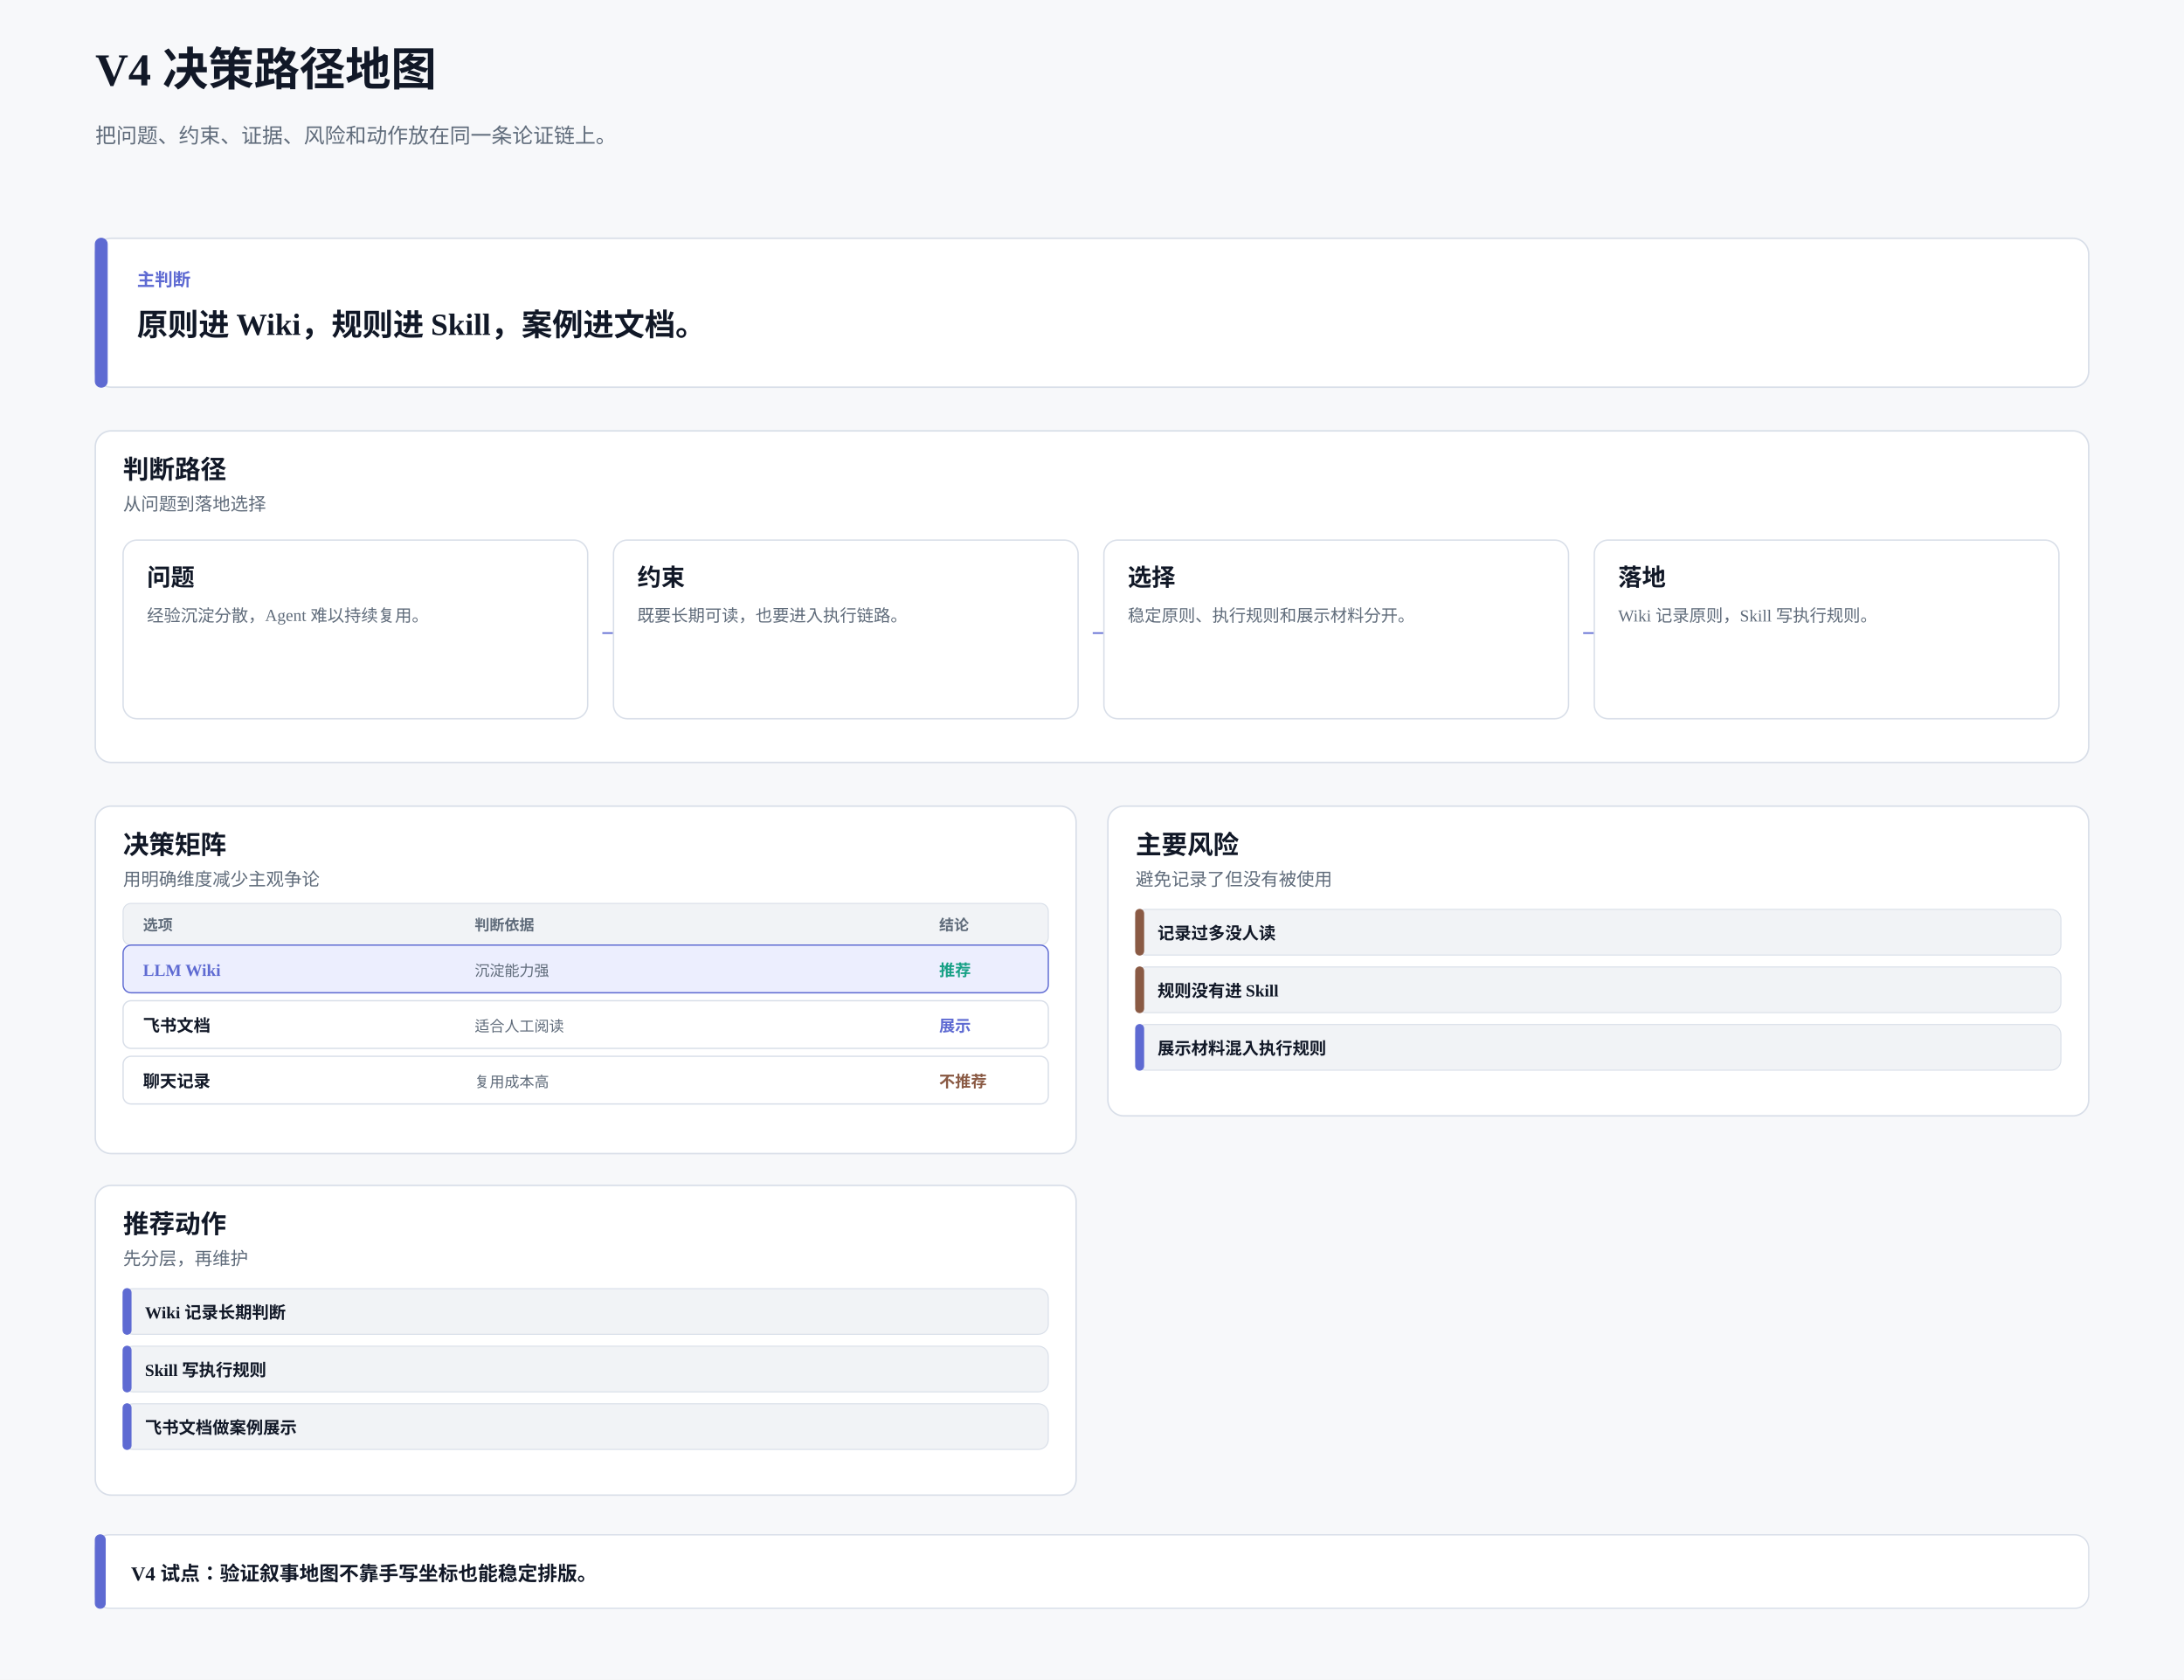
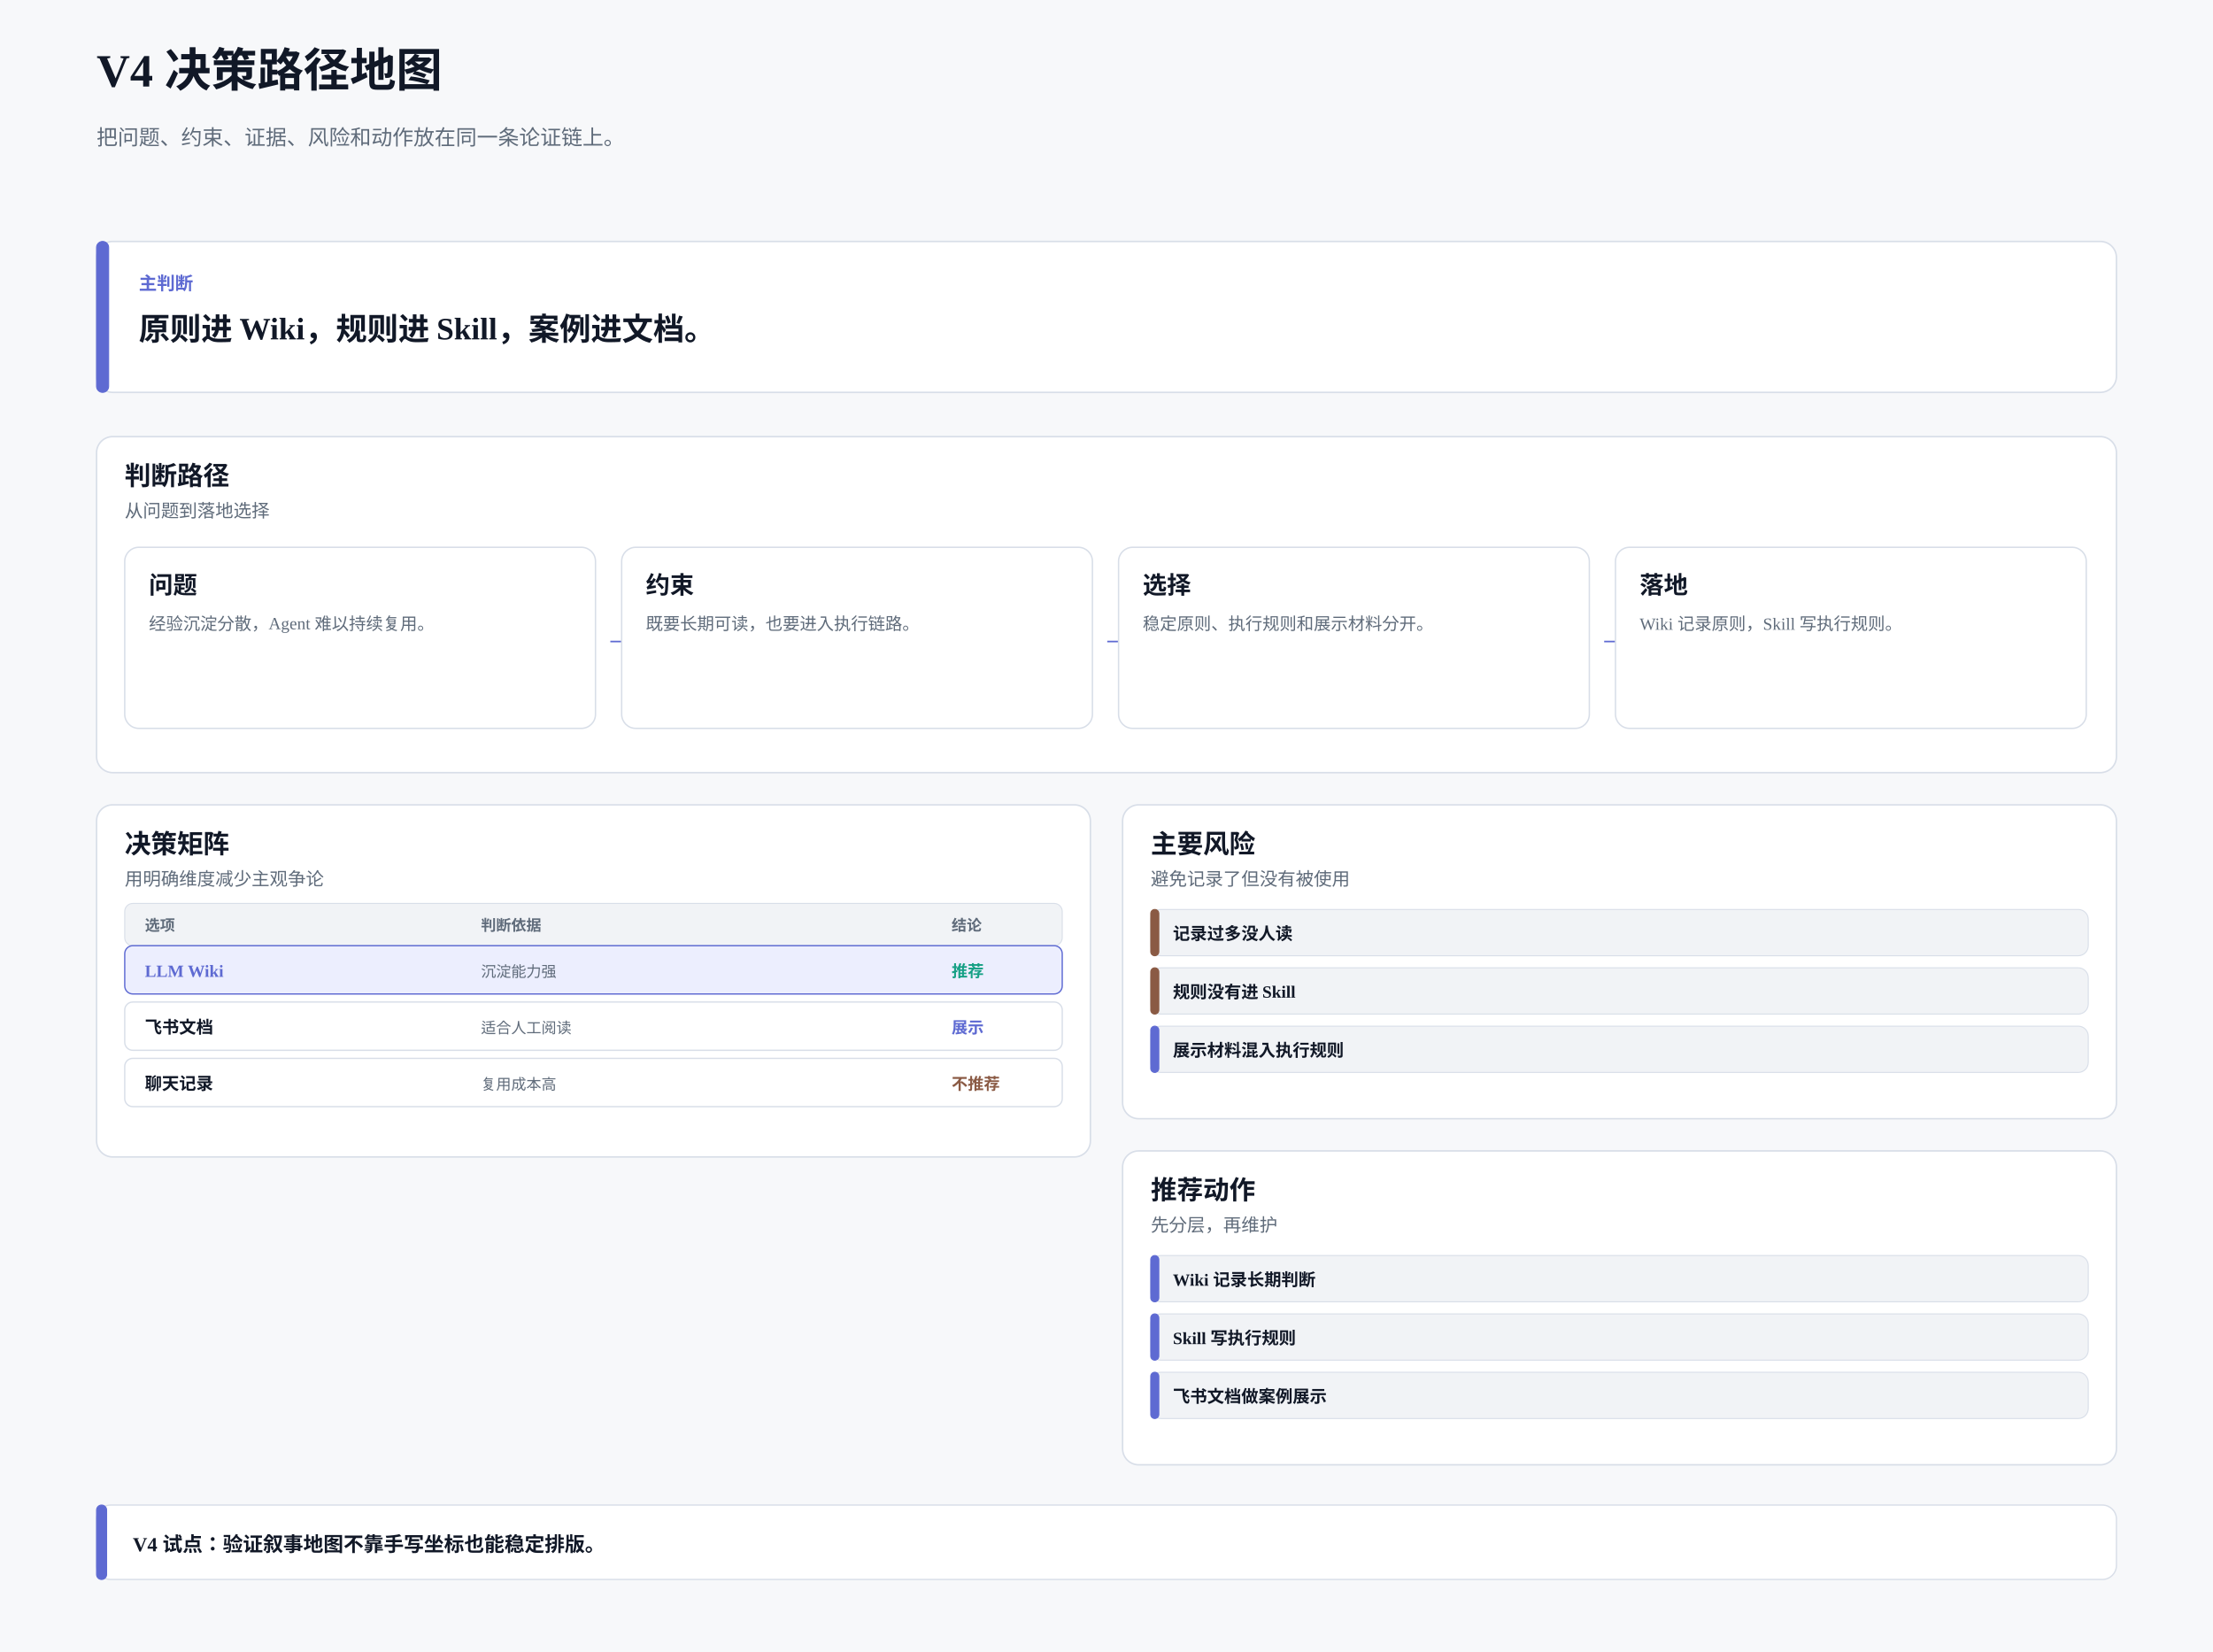
- <svg xmlns="http://www.w3.org/2000/svg" width="2200" height="1692" viewBox="0 0 2200 1692" data-layout-engine="v4" data-expression-mode="narrative-map">
-   <rect x="0" y="0" width="2200" height="1692" rx="0" fill="#F7F8FA" stroke="#F7F8FA" stroke-width="0" />
+ <svg xmlns="http://www.w3.org/2000/svg" width="2200" height="1642" viewBox="0 0 2200 1642" data-layout-engine="v4" data-expression-mode="narrative-map">
+   <rect x="0" y="0" width="2200" height="1642" rx="0" fill="#F7F8FA" stroke="#F7F8FA" stroke-width="0" />
  <g>
-     <text x="96" y="86" font-size="46" fill="#111827" font-weight="700">
-       <tspan x="96" dy="0">V4 决策路径地图</tspan>
-     </text>
-     <text x="96" y="144" font-size="21" fill="#5F6B7A" font-weight="500">
-       <tspan x="96" dy="0">把问题、约束、证据、风险和动作放在同一条论证链上。</tspan>
-     </text>
-     <rect x="96" y="240" width="2008" height="150" rx="16" fill="#FFFFFF" stroke="#D8DEE8" stroke-width="1.5" />
-     <rect x="96" y="240" width="12" height="150" rx="6" fill="#5E6AD2" stroke="#5E6AD2" stroke-width="1" />
-     <text x="138" y="288" font-size="18" fill="#5E6AD2" font-weight="700">
-       <tspan x="138" dy="0">主判断</tspan>
-     </text>
-     <text x="138" y="338" font-size="31" fill="#111827" font-weight="700">
-       <tspan x="138" dy="0">原则进 Wiki，规则进 Skill，案例进文档。</tspan>
-     </text>
-     <rect x="96" y="434" width="2008" height="334" rx="16" fill="#FFFFFF" stroke="#D8DEE8" stroke-width="1.5" />
-     <text x="124" y="482" font-size="26" fill="#111827" font-weight="700">
-       <tspan x="124" dy="0">判断路径</tspan>
-     </text>
-     <text x="124" y="514" font-size="18" fill="#5F6B7A" font-weight="500">
-       <tspan x="124" dy="0">从问题到落地选择</tspan>
-     </text>
-     <rect x="124" y="544" width="468" height="180" rx="14" fill="#FFFFFF" stroke="#D8DEE8" stroke-width="1.4" />
-     <text x="148" y="590" font-size="24" fill="#111827" font-weight="700">
-       <tspan x="148" dy="0">问题</tspan>
-     </text>
-     <text x="148" y="626" font-size="17" fill="#5F6B7A" font-weight="500">
-       <tspan x="148" dy="0">经验沉淀分散，Agent 难以持续复用。</tspan>
-     </text>
-     <text x="599" y="644" font-size="38" fill="#5E6AD2" font-weight="700">
-       <tspan x="599" dy="0">→</tspan>
-     </text>
-     <rect x="618" y="544" width="468" height="180" rx="14" fill="#FFFFFF" stroke="#D8DEE8" stroke-width="1.4" />
-     <text x="642" y="590" font-size="24" fill="#111827" font-weight="700">
-       <tspan x="642" dy="0">约束</tspan>
-     </text>
-     <text x="642" y="626" font-size="17" fill="#5F6B7A" font-weight="500">
-       <tspan x="642" dy="0">既要长期可读，也要进入执行链路。</tspan>
-     </text>
-     <text x="1093" y="644" font-size="38" fill="#5E6AD2" font-weight="700">
-       <tspan x="1093" dy="0">→</tspan>
-     </text>
-     <rect x="1112" y="544" width="468" height="180" rx="14" fill="#FFFFFF" stroke="#D8DEE8" stroke-width="1.4" />
-     <text x="1136" y="590" font-size="24" fill="#111827" font-weight="700">
-       <tspan x="1136" dy="0">选择</tspan>
-     </text>
-     <text x="1136" y="626" font-size="17" fill="#5F6B7A" font-weight="500">
-       <tspan x="1136" dy="0">稳定原则、执行规则和展示材料分开。</tspan>
-     </text>
-     <text x="1587" y="644" font-size="38" fill="#5E6AD2" font-weight="700">
-       <tspan x="1587" dy="0">→</tspan>
-     </text>
-     <rect x="1606" y="544" width="468" height="180" rx="14" fill="#FFFFFF" stroke="#D8DEE8" stroke-width="1.4" />
-     <text x="1630" y="590" font-size="24" fill="#111827" font-weight="700">
-       <tspan x="1630" dy="0">落地</tspan>
-     </text>
-     <text x="1630" y="626" font-size="17" fill="#5F6B7A" font-weight="500">
-       <tspan x="1630" dy="0">Wiki 记录原则，Skill 写执行规则。</tspan>
-     </text>
-     <rect x="96" y="812" width="988" height="350" rx="16" fill="#FFFFFF" stroke="#D8DEE8" stroke-width="1.5" />
-     <text x="124" y="860" font-size="26" fill="#111827" font-weight="700">
-       <tspan x="124" dy="0">决策矩阵</tspan>
-     </text>
-     <text x="124" y="892" font-size="18" fill="#5F6B7A" font-weight="500">
-       <tspan x="124" dy="0">用明确维度减少主观争论</tspan>
-     </text>
-     <rect x="124" y="910" width="932" height="42" rx="8" fill="#F1F3F6" stroke="#D8DEE8" stroke-width="1" />
-     <text x="144" y="937" font-size="15" fill="#5F6B7A" font-weight="700">
-       <tspan x="144" dy="0">选项</tspan>
-     </text>
-     <text x="478.16" y="937" font-size="15" fill="#5F6B7A" font-weight="700">
-       <tspan x="478.16" dy="0">判断依据</tspan>
-     </text>
-     <text x="946" y="937" font-size="15" fill="#5F6B7A" font-weight="700">
-       <tspan x="946" dy="0">结论</tspan>
-     </text>
-     <rect x="124" y="952" width="932" height="48" rx="8" fill="#ECEEFE" stroke="#5E6AD2" stroke-width="1.3" />
-     <text x="144" y="983" font-size="17" fill="#5E6AD2" font-weight="700">
-       <tspan x="144" dy="0">LLM Wiki</tspan>
-     </text>
-     <text x="478.16" y="983" font-size="15" fill="#5F6B7A" font-weight="500">
-       <tspan x="478.16" dy="0">沉淀能力强</tspan>
-     </text>
-     <text x="946" y="983" font-size="16" fill="#16A085" font-weight="700">
-       <tspan x="946" dy="0">推荐</tspan>
-     </text>
-     <rect x="124" y="1008" width="932" height="48" rx="8" fill="#FFFFFF" stroke="#D8DEE8" stroke-width="1.3" />
-     <text x="144" y="1039" font-size="17" fill="#111827" font-weight="700">
-       <tspan x="144" dy="0">飞书文档</tspan>
-     </text>
-     <text x="478.16" y="1039" font-size="15" fill="#5F6B7A" font-weight="500">
-       <tspan x="478.16" dy="0">适合人工阅读</tspan>
-     </text>
-     <text x="946" y="1039" font-size="16" fill="#5E6AD2" font-weight="700">
-       <tspan x="946" dy="0">展示</tspan>
-     </text>
-     <rect x="124" y="1064" width="932" height="48" rx="8" fill="#FFFFFF" stroke="#D8DEE8" stroke-width="1.3" />
-     <text x="144" y="1095" font-size="17" fill="#111827" font-weight="700">
-       <tspan x="144" dy="0">聊天记录</tspan>
-     </text>
-     <text x="478.16" y="1095" font-size="15" fill="#5F6B7A" font-weight="500">
-       <tspan x="478.16" dy="0">复用成本高</tspan>
-     </text>
-     <text x="946" y="1095" font-size="16" fill="#8A5A44" font-weight="700">
-       <tspan x="946" dy="0">不推荐</tspan>
-     </text>
-     <rect x="1116" y="812" width="988" height="312" rx="16" fill="#FFFFFF" stroke="#D8DEE8" stroke-width="1.5" />
-     <text x="1144" y="860" font-size="26" fill="#111827" font-weight="700">
-       <tspan x="1144" dy="0">主要风险</tspan>
-     </text>
-     <text x="1144" y="892" font-size="18" fill="#5F6B7A" font-weight="500">
-       <tspan x="1144" dy="0">避免记录了但没有被使用</tspan>
-     </text>
-     <rect x="1144" y="916" width="932" height="46" rx="10" fill="#F1F3F6" stroke="#D8DEE8" stroke-width="1" data-v4-list-row="主要风险-0" data-has-note="false" />
-     <rect x="1144" y="916" width="8" height="46" rx="4" fill="#8A5A44" stroke="#8A5A44" stroke-width="1" />
-     <text x="1166" y="946" font-size="17" fill="#111827" font-weight="700">
-       <tspan x="1166" dy="0">记录过多没人读</tspan>
-     </text>
-     <rect x="1144" y="974" width="932" height="46" rx="10" fill="#F1F3F6" stroke="#D8DEE8" stroke-width="1" data-v4-list-row="主要风险-1" data-has-note="false" />
-     <rect x="1144" y="974" width="8" height="46" rx="4" fill="#8A5A44" stroke="#8A5A44" stroke-width="1" />
-     <text x="1166" y="1004" font-size="17" fill="#111827" font-weight="700">
-       <tspan x="1166" dy="0">规则没有进 Skill</tspan>
-     </text>
-     <rect x="1144" y="1032" width="932" height="46" rx="10" fill="#F1F3F6" stroke="#D8DEE8" stroke-width="1" data-v4-list-row="主要风险-2" data-has-note="false" />
-     <rect x="1144" y="1032" width="8" height="46" rx="4" fill="#5E6AD2" stroke="#5E6AD2" stroke-width="1" />
-     <text x="1166" y="1062" font-size="17" fill="#111827" font-weight="700">
-       <tspan x="1166" dy="0">展示材料混入执行规则</tspan>
-     </text>
-     <rect x="96" y="1194" width="988" height="312" rx="16" fill="#FFFFFF" stroke="#D8DEE8" stroke-width="1.5" />
-     <text x="124" y="1242" font-size="26" fill="#111827" font-weight="700">
-       <tspan x="124" dy="0">推荐动作</tspan>
-     </text>
-     <text x="124" y="1274" font-size="18" fill="#5F6B7A" font-weight="500">
-       <tspan x="124" dy="0">先分层，再维护</tspan>
-     </text>
-     <rect x="124" y="1298" width="932" height="46" rx="10" fill="#F1F3F6" stroke="#D8DEE8" stroke-width="1" data-v4-list-row="推荐动作-0" data-has-note="false" />
-     <rect x="124" y="1298" width="8" height="46" rx="4" fill="#5E6AD2" stroke="#5E6AD2" stroke-width="1" />
-     <text x="146" y="1328" font-size="17" fill="#111827" font-weight="700">
-       <tspan x="146" dy="0">Wiki 记录长期判断</tspan>
-     </text>
-     <rect x="124" y="1356" width="932" height="46" rx="10" fill="#F1F3F6" stroke="#D8DEE8" stroke-width="1" data-v4-list-row="推荐动作-1" data-has-note="false" />
-     <rect x="124" y="1356" width="8" height="46" rx="4" fill="#5E6AD2" stroke="#5E6AD2" stroke-width="1" />
-     <text x="146" y="1386" font-size="17" fill="#111827" font-weight="700">
-       <tspan x="146" dy="0">Skill 写执行规则</tspan>
-     </text>
-     <rect x="124" y="1414" width="932" height="46" rx="10" fill="#F1F3F6" stroke="#D8DEE8" stroke-width="1" data-v4-list-row="推荐动作-2" data-has-note="false" />
-     <rect x="124" y="1414" width="8" height="46" rx="4" fill="#5E6AD2" stroke="#5E6AD2" stroke-width="1" />
-     <text x="146" y="1444" font-size="17" fill="#111827" font-weight="700">
-       <tspan x="146" dy="0">飞书文档做案例展示</tspan>
-     </text>
-     <rect x="96" y="1546" width="2008" height="74" rx="14" fill="#FFFFFF" stroke="#D8DEE8" stroke-width="1.3" />
-     <rect x="96" y="1546" width="10" height="74" rx="5" fill="#5E6AD2" stroke="#5E6AD2" stroke-width="1" />
-     <text x="132" y="1592" font-size="20" fill="#111827" font-weight="700">
-       <tspan x="132" dy="0">V4 试点：验证叙事地图不靠手写坐标也能稳定排版。</tspan>
-     </text>
+     <g data-v43-block="title" data-block-type="title" data-x="96" data-y="40" data-width="2008" data-height="200" data-column="full">
+       <text x="96" y="86" font-size="46" fill="#111827" font-weight="700">
+         <tspan x="96" dy="0">V4 决策路径地图</tspan>
+       </text>
+       <text x="96" y="144" font-size="21" fill="#5F6B7A" font-weight="500">
+         <tspan x="96" dy="0">把问题、约束、证据、风险和动作放在同一条论证链上。</tspan>
+       </text>
+     </g>
+     <g data-v43-block="statement" data-block-type="statement" data-x="96" data-y="240" data-width="2008" data-height="150" data-column="full">
+       <rect x="96" y="240" width="2008" height="150" rx="16" fill="#FFFFFF" stroke="#D8DEE8" stroke-width="1.5" />
+       <rect x="96" y="240" width="12" height="150" rx="6" fill="#5E6AD2" stroke="#5E6AD2" stroke-width="1" />
+       <text x="138" y="288" font-size="18" fill="#5E6AD2" font-weight="700">
+         <tspan x="138" dy="0">主判断</tspan>
+       </text>
+       <text x="138" y="338" font-size="31" fill="#111827" font-weight="700">
+         <tspan x="138" dy="0">原则进 Wiki，规则进 Skill，案例进文档。</tspan>
+       </text>
+     </g>
+     <g data-v43-block="narrative-chain-1" data-block-type="narrative-chain" data-x="96" data-y="434" data-width="2008" data-height="334" data-column="full">
+       <rect x="96" y="434" width="2008" height="334" rx="16" fill="#FFFFFF" stroke="#D8DEE8" stroke-width="1.5" />
+       <text x="124" y="482" font-size="26" fill="#111827" font-weight="700">
+         <tspan x="124" dy="0">判断路径</tspan>
+       </text>
+       <text x="124" y="514" font-size="18" fill="#5F6B7A" font-weight="500">
+         <tspan x="124" dy="0">从问题到落地选择</tspan>
+       </text>
+       <rect x="124" y="544" width="468" height="180" rx="14" fill="#FFFFFF" stroke="#D8DEE8" stroke-width="1.4" />
+       <text x="148" y="590" font-size="24" fill="#111827" font-weight="700">
+         <tspan x="148" dy="0">问题</tspan>
+       </text>
+       <text x="148" y="626" font-size="17" fill="#5F6B7A" font-weight="500">
+         <tspan x="148" dy="0">经验沉淀分散，Agent 难以持续复用。</tspan>
+       </text>
+       <text x="599" y="644" font-size="38" fill="#5E6AD2" font-weight="700">
+         <tspan x="599" dy="0">→</tspan>
+       </text>
+       <rect x="618" y="544" width="468" height="180" rx="14" fill="#FFFFFF" stroke="#D8DEE8" stroke-width="1.4" />
+       <text x="642" y="590" font-size="24" fill="#111827" font-weight="700">
+         <tspan x="642" dy="0">约束</tspan>
+       </text>
+       <text x="642" y="626" font-size="17" fill="#5F6B7A" font-weight="500">
+         <tspan x="642" dy="0">既要长期可读，也要进入执行链路。</tspan>
+       </text>
+       <text x="1093" y="644" font-size="38" fill="#5E6AD2" font-weight="700">
+         <tspan x="1093" dy="0">→</tspan>
+       </text>
+       <rect x="1112" y="544" width="468" height="180" rx="14" fill="#FFFFFF" stroke="#D8DEE8" stroke-width="1.4" />
+       <text x="1136" y="590" font-size="24" fill="#111827" font-weight="700">
+         <tspan x="1136" dy="0">选择</tspan>
+       </text>
+       <text x="1136" y="626" font-size="17" fill="#5F6B7A" font-weight="500">
+         <tspan x="1136" dy="0">稳定原则、执行规则和展示材料分开。</tspan>
+       </text>
+       <text x="1587" y="644" font-size="38" fill="#5E6AD2" font-weight="700">
+         <tspan x="1587" dy="0">→</tspan>
+       </text>
+       <rect x="1606" y="544" width="468" height="180" rx="14" fill="#FFFFFF" stroke="#D8DEE8" stroke-width="1.4" />
+       <text x="1630" y="590" font-size="24" fill="#111827" font-weight="700">
+         <tspan x="1630" dy="0">落地</tspan>
+       </text>
+       <text x="1630" y="626" font-size="17" fill="#5F6B7A" font-weight="500">
+         <tspan x="1630" dy="0">Wiki 记录原则，Skill 写执行规则。</tspan>
+       </text>
+     </g>
+     <g data-v43-block="decision-matrix-2" data-block-type="decision-matrix" data-x="96" data-y="800" data-width="988" data-height="350" data-column="left">
+       <rect x="96" y="800" width="988" height="350" rx="16" fill="#FFFFFF" stroke="#D8DEE8" stroke-width="1.5" />
+       <text x="124" y="848" font-size="26" fill="#111827" font-weight="700">
+         <tspan x="124" dy="0">决策矩阵</tspan>
+       </text>
+       <text x="124" y="880" font-size="18" fill="#5F6B7A" font-weight="500">
+         <tspan x="124" dy="0">用明确维度减少主观争论</tspan>
+       </text>
+       <rect x="124" y="898" width="932" height="42" rx="8" fill="#F1F3F6" stroke="#D8DEE8" stroke-width="1" />
+       <text x="144" y="925" font-size="15" fill="#5F6B7A" font-weight="700">
+         <tspan x="144" dy="0">选项</tspan>
+       </text>
+       <text x="478.16" y="925" font-size="15" fill="#5F6B7A" font-weight="700">
+         <tspan x="478.16" dy="0">判断依据</tspan>
+       </text>
+       <text x="946" y="925" font-size="15" fill="#5F6B7A" font-weight="700">
+         <tspan x="946" dy="0">结论</tspan>
+       </text>
+       <rect x="124" y="940" width="932" height="48" rx="8" fill="#ECEEFE" stroke="#5E6AD2" stroke-width="1.3" />
+       <text x="144" y="971" font-size="17" fill="#5E6AD2" font-weight="700">
+         <tspan x="144" dy="0">LLM Wiki</tspan>
+       </text>
+       <text x="478.16" y="971" font-size="15" fill="#5F6B7A" font-weight="500">
+         <tspan x="478.16" dy="0">沉淀能力强</tspan>
+       </text>
+       <text x="946" y="971" font-size="16" fill="#16A085" font-weight="700">
+         <tspan x="946" dy="0">推荐</tspan>
+       </text>
+       <rect x="124" y="996" width="932" height="48" rx="8" fill="#FFFFFF" stroke="#D8DEE8" stroke-width="1.3" />
+       <text x="144" y="1027" font-size="17" fill="#111827" font-weight="700">
+         <tspan x="144" dy="0">飞书文档</tspan>
+       </text>
+       <text x="478.16" y="1027" font-size="15" fill="#5F6B7A" font-weight="500">
+         <tspan x="478.16" dy="0">适合人工阅读</tspan>
+       </text>
+       <text x="946" y="1027" font-size="16" fill="#5E6AD2" font-weight="700">
+         <tspan x="946" dy="0">展示</tspan>
+       </text>
+       <rect x="124" y="1052" width="932" height="48" rx="8" fill="#FFFFFF" stroke="#D8DEE8" stroke-width="1.3" />
+       <text x="144" y="1083" font-size="17" fill="#111827" font-weight="700">
+         <tspan x="144" dy="0">聊天记录</tspan>
+       </text>
+       <text x="478.16" y="1083" font-size="15" fill="#5F6B7A" font-weight="500">
+         <tspan x="478.16" dy="0">复用成本高</tspan>
+       </text>
+       <text x="946" y="1083" font-size="16" fill="#8A5A44" font-weight="700">
+         <tspan x="946" dy="0">不推荐</tspan>
+       </text>
+     </g>
+     <g data-v43-block="risk-list-3" data-block-type="risk-list" data-x="1116" data-y="800" data-width="988" data-height="312" data-column="right">
+       <rect x="1116" y="800" width="988" height="312" rx="16" fill="#FFFFFF" stroke="#D8DEE8" stroke-width="1.5" />
+       <text x="1144" y="848" font-size="26" fill="#111827" font-weight="700">
+         <tspan x="1144" dy="0">主要风险</tspan>
+       </text>
+       <text x="1144" y="880" font-size="18" fill="#5F6B7A" font-weight="500">
+         <tspan x="1144" dy="0">避免记录了但没有被使用</tspan>
+       </text>
+       <rect x="1144" y="904" width="932" height="46" rx="10" fill="#F1F3F6" stroke="#D8DEE8" stroke-width="1" data-v4-list-row="主要风险-0" data-has-note="false" />
+       <rect x="1144" y="904" width="8" height="46" rx="4" fill="#8A5A44" stroke="#8A5A44" stroke-width="1" />
+       <text x="1166" y="934" font-size="17" fill="#111827" font-weight="700">
+         <tspan x="1166" dy="0">记录过多没人读</tspan>
+       </text>
+       <rect x="1144" y="962" width="932" height="46" rx="10" fill="#F1F3F6" stroke="#D8DEE8" stroke-width="1" data-v4-list-row="主要风险-1" data-has-note="false" />
+       <rect x="1144" y="962" width="8" height="46" rx="4" fill="#8A5A44" stroke="#8A5A44" stroke-width="1" />
+       <text x="1166" y="992" font-size="17" fill="#111827" font-weight="700">
+         <tspan x="1166" dy="0">规则没有进 Skill</tspan>
+       </text>
+       <rect x="1144" y="1020" width="932" height="46" rx="10" fill="#F1F3F6" stroke="#D8DEE8" stroke-width="1" data-v4-list-row="主要风险-2" data-has-note="false" />
+       <rect x="1144" y="1020" width="8" height="46" rx="4" fill="#5E6AD2" stroke="#5E6AD2" stroke-width="1" />
+       <text x="1166" y="1050" font-size="17" fill="#111827" font-weight="700">
+         <tspan x="1166" dy="0">展示材料混入执行规则</tspan>
+       </text>
+     </g>
+     <g data-v43-block="action-list-4" data-block-type="action-list" data-x="1116" data-y="1144" data-width="988" data-height="312" data-column="right">
+       <rect x="1116" y="1144" width="988" height="312" rx="16" fill="#FFFFFF" stroke="#D8DEE8" stroke-width="1.5" />
+       <text x="1144" y="1192" font-size="26" fill="#111827" font-weight="700">
+         <tspan x="1144" dy="0">推荐动作</tspan>
+       </text>
+       <text x="1144" y="1224" font-size="18" fill="#5F6B7A" font-weight="500">
+         <tspan x="1144" dy="0">先分层，再维护</tspan>
+       </text>
+       <rect x="1144" y="1248" width="932" height="46" rx="10" fill="#F1F3F6" stroke="#D8DEE8" stroke-width="1" data-v4-list-row="推荐动作-0" data-has-note="false" />
+       <rect x="1144" y="1248" width="8" height="46" rx="4" fill="#5E6AD2" stroke="#5E6AD2" stroke-width="1" />
+       <text x="1166" y="1278" font-size="17" fill="#111827" font-weight="700">
+         <tspan x="1166" dy="0">Wiki 记录长期判断</tspan>
+       </text>
+       <rect x="1144" y="1306" width="932" height="46" rx="10" fill="#F1F3F6" stroke="#D8DEE8" stroke-width="1" data-v4-list-row="推荐动作-1" data-has-note="false" />
+       <rect x="1144" y="1306" width="8" height="46" rx="4" fill="#5E6AD2" stroke="#5E6AD2" stroke-width="1" />
+       <text x="1166" y="1336" font-size="17" fill="#111827" font-weight="700">
+         <tspan x="1166" dy="0">Skill 写执行规则</tspan>
+       </text>
+       <rect x="1144" y="1364" width="932" height="46" rx="10" fill="#F1F3F6" stroke="#D8DEE8" stroke-width="1" data-v4-list-row="推荐动作-2" data-has-note="false" />
+       <rect x="1144" y="1364" width="8" height="46" rx="4" fill="#5E6AD2" stroke="#5E6AD2" stroke-width="1" />
+       <text x="1166" y="1394" font-size="17" fill="#111827" font-weight="700">
+         <tspan x="1166" dy="0">飞书文档做案例展示</tspan>
+       </text>
+     </g>
+     <g data-v43-block="footer" data-block-type="footer" data-x="96" data-y="1496" data-width="2008" data-height="74" data-column="full">
+       <rect x="96" y="1496" width="2008" height="74" rx="14" fill="#FFFFFF" stroke="#D8DEE8" stroke-width="1.3" />
+       <rect x="96" y="1496" width="10" height="74" rx="5" fill="#5E6AD2" stroke="#5E6AD2" stroke-width="1" />
+       <text x="132" y="1542" font-size="20" fill="#111827" font-weight="700">
+         <tspan x="132" dy="0">V4 试点：验证叙事地图不靠手写坐标也能稳定排版。</tspan>
+       </text>
+     </g>
  </g>
</svg>
